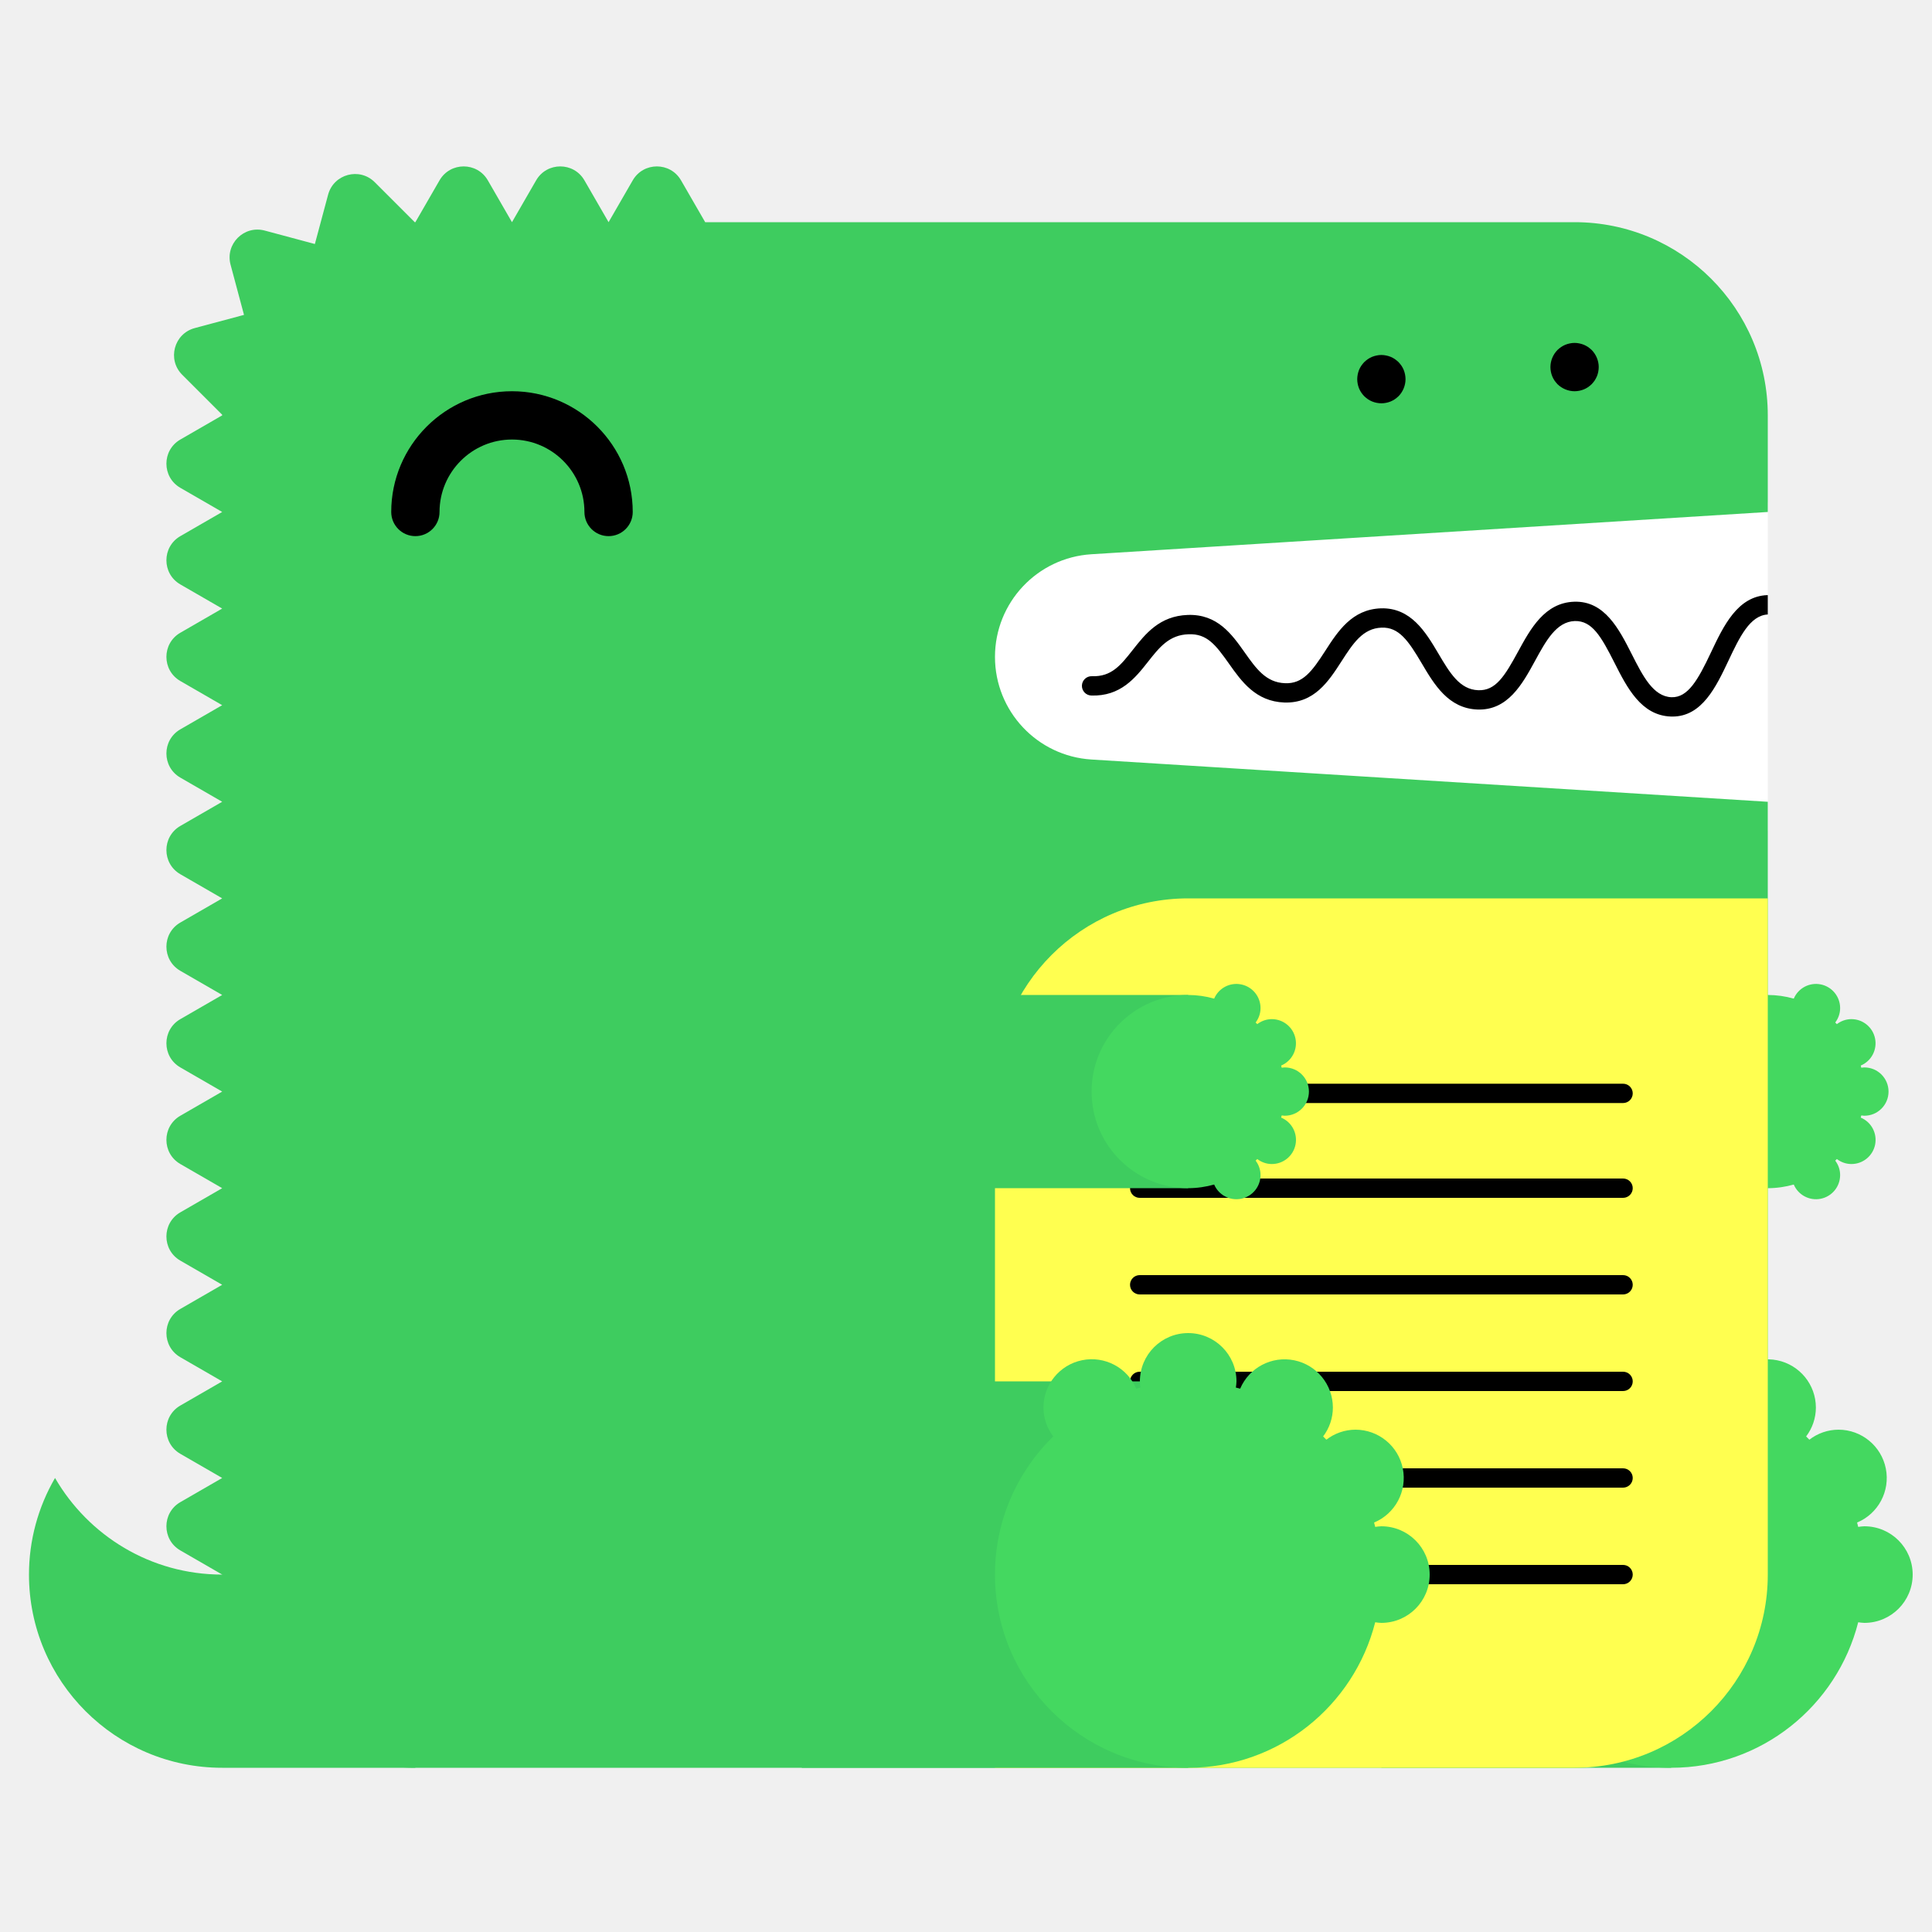
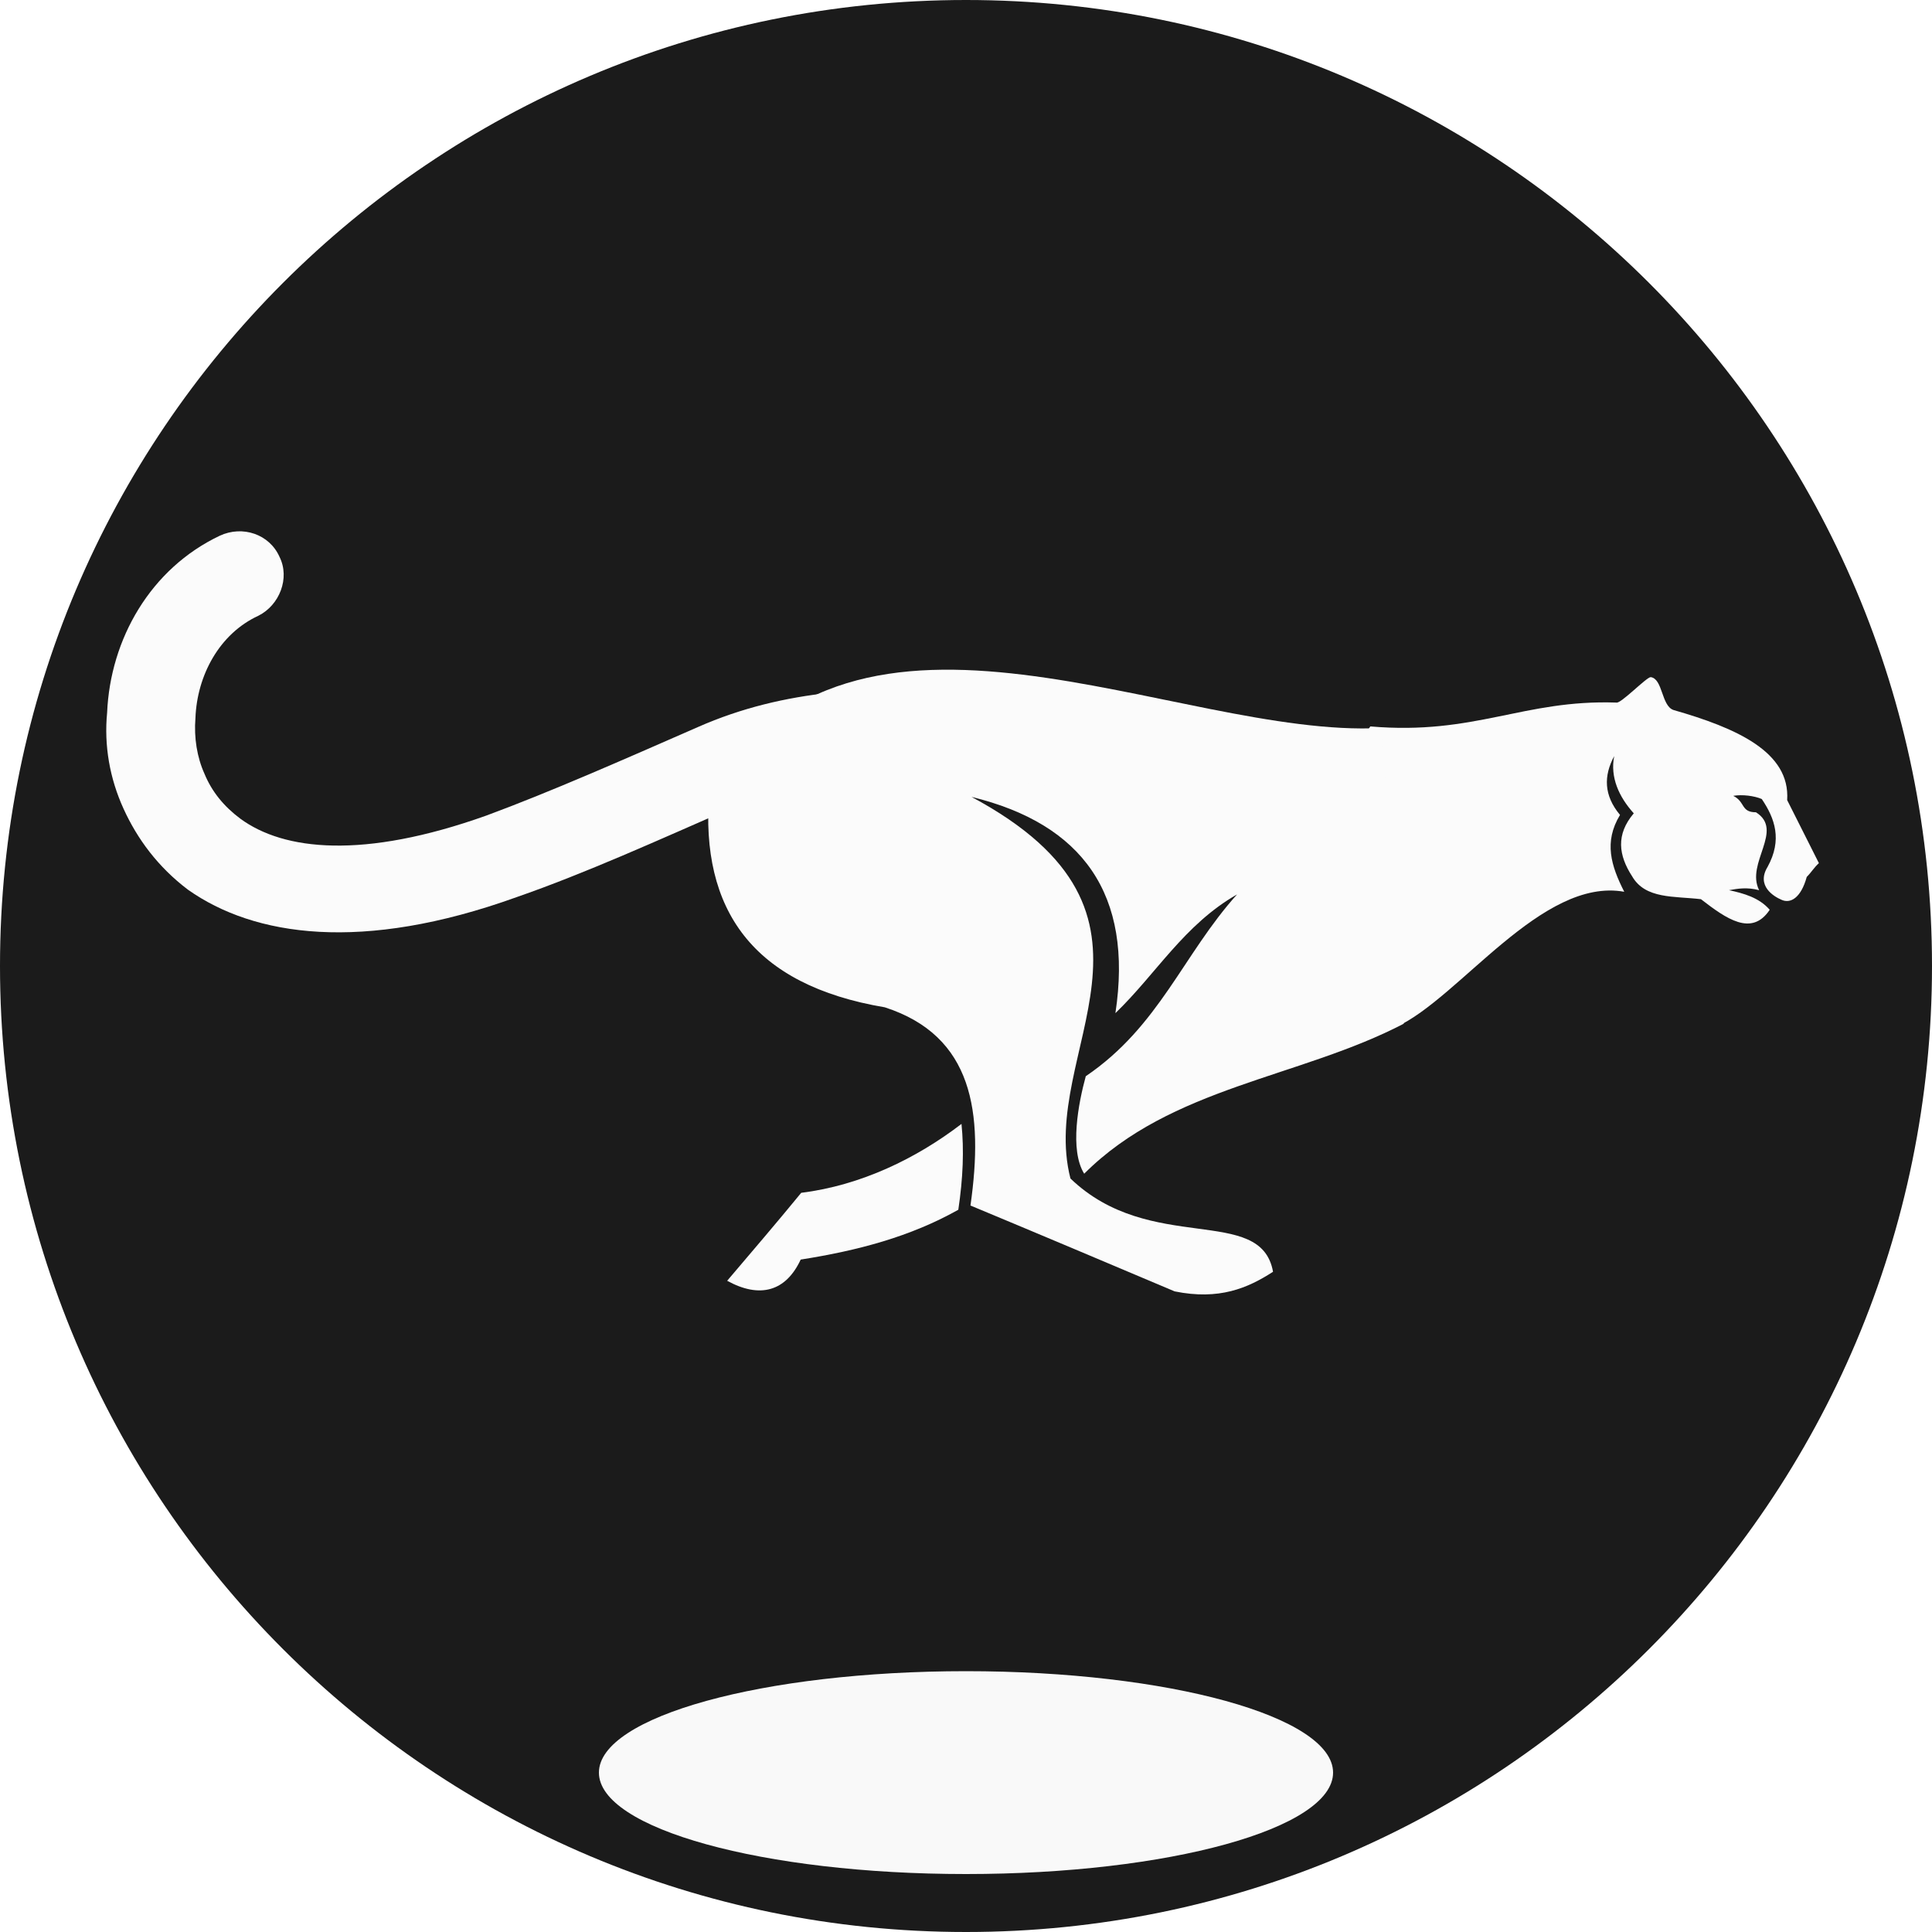
- <svg xmlns="http://www.w3.org/2000/svg" width="200" height="200" viewBox="0 0 200 200">
-   <g fill="none" fill-rule="evenodd">
-     <path fill="#FFF" d="M99 52h84v34H99z" />
-     <path d="M23 163c-7.398 0-13.843-4.027-17.303-10A19.886 19.886 0 0 0 3 163c0 11.046 8.954 20 20 20h20v-20H23z" fill="#3ECC5F" />
-     <path d="M112.98 57.376L183 53V43c0-11.046-8.954-20-20-20H73l-2.5-4.33c-1.112-1.925-3.889-1.925-5 0L63 23l-2.5-4.33c-1.111-1.925-3.889-1.925-5 0L53 23l-2.5-4.33c-1.111-1.925-3.889-1.925-5 0L43 23c-.022 0-.042.003-.065.003l-4.142-4.141c-1.57-1.571-4.252-.853-4.828 1.294l-1.369 5.104-5.192-1.392c-2.148-.575-4.111 1.389-3.535 3.536l1.39 5.193-5.102 1.367c-2.148.576-2.867 3.259-1.296 4.83l4.142 4.142c0 .021-.003.042-.003.064l-4.33 2.5c-1.925 1.111-1.925 3.889 0 5L23 53l-4.33 2.5c-1.925 1.111-1.925 3.889 0 5L23 63l-4.33 2.5c-1.925 1.111-1.925 3.889 0 5L23 73l-4.33 2.5c-1.925 1.111-1.925 3.889 0 5L23 83l-4.33 2.5c-1.925 1.111-1.925 3.889 0 5L23 93l-4.33 2.5c-1.925 1.111-1.925 3.889 0 5L23 103l-4.33 2.5c-1.925 1.111-1.925 3.889 0 5L23 113l-4.33 2.5c-1.925 1.111-1.925 3.889 0 5L23 123l-4.33 2.5c-1.925 1.111-1.925 3.889 0 5L23 133l-4.33 2.5c-1.925 1.111-1.925 3.889 0 5L23 143l-4.33 2.5c-1.925 1.111-1.925 3.889 0 5L23 153l-4.33 2.5c-1.925 1.111-1.925 3.889 0 5L23 163c0 11.046 8.954 20 20 20h120c11.046 0 20-8.954 20-20V83l-70.02-4.376A10.645 10.645 0 0 1 103 68c0-5.621 4.37-10.273 9.98-10.624" fill="#3ECC5F" />
-     <path fill="#3ECC5F" d="M143 183h30v-40h-30z" />
-     <path d="M193 158c-.219 0-.428.037-.639.064-.038-.15-.074-.301-.116-.451A5 5 0 0 0 190.32 148a4.96 4.96 0 0 0-3.016 1.036 26.531 26.531 0 0 0-.335-.336 4.955 4.955 0 0 0 1.011-2.987 5 5 0 0 0-9.599-1.959c-.148-.042-.297-.077-.445-.115.027-.211.064-.42.064-.639a5 5 0 0 0-5-5 5 5 0 0 0-5 5c0 .219.037.428.064.639-.148.038-.297.073-.445.115a4.998 4.998 0 0 0-9.599 1.959c0 1.125.384 2.151 1.011 2.987-3.717 3.632-6.031 8.693-6.031 14.3 0 11.046 8.954 20 20 20 9.339 0 17.16-6.41 19.361-15.064.211.027.42.064.639.064a5 5 0 0 0 5-5 5 5 0 0 0-5-5" fill="#44D860" />
-     <path fill="#3ECC5F" d="M153 123h30v-20h-30z" />
-     <path d="M193 115.5a2.5 2.5 0 1 0 0-5c-.109 0-.214.019-.319.032-.02-.075-.037-.15-.058-.225a2.501 2.501 0 0 0-.963-4.807c-.569 0-1.088.197-1.508.518a6.653 6.653 0 0 0-.168-.168c.314-.417.506-.931.506-1.494a2.5 2.5 0 0 0-4.8-.979A9.987 9.987 0 0 0 183 103c-5.522 0-10 4.478-10 10s4.478 10 10 10c.934 0 1.833-.138 2.69-.377a2.5 2.5 0 0 0 4.8-.979c0-.563-.192-1.077-.506-1.494.057-.055.113-.111.168-.168.42.321.939.518 1.508.518a2.5 2.5 0 0 0 .963-4.807c.021-.074.038-.15.058-.225.105.013.21.032.319.032" fill="#44D860" />
-     <path d="M63 55.5a2.5 2.5 0 0 1-2.5-2.5c0-4.136-3.364-7.5-7.5-7.5s-7.5 3.364-7.5 7.5a2.5 2.5 0 1 1-5 0c0-6.893 5.607-12.5 12.5-12.5S65.5 46.107 65.5 53a2.5 2.5 0 0 1-2.5 2.5" fill="#000" />
-     <path d="M103 183h60c11.046 0 20-8.954 20-20V93h-60c-11.046 0-20 8.954-20 20v70z" fill="#FFFF50" />
-     <path d="M168.02 124h-50.04a1 1 0 1 1 0-2h50.04a1 1 0 1 1 0 2m0 20h-50.04a1 1 0 1 1 0-2h50.04a1 1 0 1 1 0 2m0 20h-50.04a1 1 0 1 1 0-2h50.04a1 1 0 1 1 0 2m0-49.814h-50.04a1 1 0 1 1 0-2h50.04a1 1 0 1 1 0 2m0 19.814h-50.04a1 1 0 1 1 0-2h50.04a1 1 0 1 1 0 2m0 20h-50.04a1 1 0 1 1 0-2h50.04a1 1 0 1 1 0 2M183 61.611c-.012 0-.022-.006-.034-.005-3.09.105-4.552 3.196-5.842 5.923-1.346 2.85-2.387 4.703-4.093 4.647-1.889-.068-2.969-2.202-4.113-4.46-1.314-2.594-2.814-5.536-5.963-5.426-3.046.104-4.513 2.794-5.807 5.167-1.377 2.528-2.314 4.065-4.121 3.994-1.927-.07-2.951-1.805-4.136-3.813-1.321-2.236-2.848-4.75-5.936-4.664-2.994.103-4.465 2.385-5.763 4.4-1.373 2.13-2.335 3.428-4.165 3.351-1.973-.07-2.992-1.51-4.171-3.177-1.324-1.873-2.816-3.993-5.895-3.89-2.928.1-4.399 1.97-5.696 3.618-1.232 1.564-2.194 2.802-4.229 2.724a1 1 0 0 0-.072 2c3.017.101 4.545-1.8 5.872-3.487 1.177-1.496 2.193-2.787 4.193-2.855 1.926-.082 2.829 1.115 4.195 3.045 1.297 1.834 2.769 3.914 5.731 4.021 3.103.104 4.596-2.215 5.918-4.267 1.182-1.834 2.202-3.417 4.15-3.484 1.793-.067 2.769 1.35 4.145 3.681 1.297 2.197 2.766 4.686 5.787 4.796 3.125.108 4.634-2.62 5.949-5.035 1.139-2.088 2.214-4.06 4.119-4.126 1.793-.042 2.728 1.595 4.111 4.33 1.292 2.553 2.757 5.445 5.825 5.556l.169.003c3.064 0 4.518-3.075 5.805-5.794 1.139-2.41 2.217-4.68 4.067-4.773v-2z" fill="#000" />
-     <path fill="#3ECC5F" d="M83 183h40v-40H83z" />
-     <path d="M143 158c-.219 0-.428.037-.639.064-.038-.15-.074-.301-.116-.451A5 5 0 0 0 140.32 148a4.96 4.96 0 0 0-3.016 1.036 26.531 26.531 0 0 0-.335-.336 4.955 4.955 0 0 0 1.011-2.987 5 5 0 0 0-9.599-1.959c-.148-.042-.297-.077-.445-.115.027-.211.064-.42.064-.639a5 5 0 0 0-5-5 5 5 0 0 0-5 5c0 .219.037.428.064.639-.148.038-.297.073-.445.115a4.998 4.998 0 0 0-9.599 1.959c0 1.125.384 2.151 1.011 2.987-3.717 3.632-6.031 8.693-6.031 14.3 0 11.046 8.954 20 20 20 9.339 0 17.16-6.41 19.361-15.064.211.027.42.064.639.064a5 5 0 0 0 5-5 5 5 0 0 0-5-5" fill="#44D860" />
-     <path fill="#3ECC5F" d="M83 123h40v-20H83z" />
-     <path d="M133 115.5a2.5 2.5 0 1 0 0-5c-.109 0-.214.019-.319.032-.02-.075-.037-.15-.058-.225a2.501 2.501 0 0 0-.963-4.807c-.569 0-1.088.197-1.508.518a6.653 6.653 0 0 0-.168-.168c.314-.417.506-.931.506-1.494a2.5 2.5 0 0 0-4.8-.979A9.987 9.987 0 0 0 123 103c-5.522 0-10 4.478-10 10s4.478 10 10 10c.934 0 1.833-.138 2.69-.377a2.5 2.5 0 0 0 4.8-.979c0-.563-.192-1.077-.506-1.494.057-.055.113-.111.168-.168.42.321.939.518 1.508.518a2.5 2.5 0 0 0 .963-4.807c.021-.074.038-.15.058-.225.105.013.21.032.319.032" fill="#44D860" />
-     <path d="M143 41.75c-.16 0-.33-.02-.49-.05a2.52 2.52 0 0 1-.47-.14c-.15-.06-.29-.14-.431-.23-.13-.09-.259-.2-.38-.31-.109-.12-.219-.24-.309-.38s-.17-.28-.231-.43a2.619 2.619 0 0 1-.189-.96c0-.16.02-.33.05-.49.03-.16.08-.31.139-.47.061-.15.141-.29.231-.43.09-.13.2-.26.309-.38.121-.11.25-.22.38-.31.141-.09.281-.17.431-.23.149-.06.31-.11.47-.14.32-.07.65-.07.98 0 .159.03.32.08.47.14.149.06.29.14.43.23.13.09.259.2.38.31.11.12.22.25.31.38.09.14.17.28.23.43.06.16.11.31.14.47.029.16.05.33.05.49 0 .66-.271 1.31-.73 1.77-.121.11-.25.22-.38.31-.14.09-.281.17-.43.23a2.565 2.565 0 0 1-.96.19m20-1.25c-.66 0-1.3-.27-1.771-.73a3.802 3.802 0 0 1-.309-.38c-.09-.14-.17-.28-.231-.43a2.619 2.619 0 0 1-.189-.96c0-.66.27-1.3.729-1.77.121-.11.25-.22.38-.31.141-.09.281-.17.431-.23.149-.06.31-.11.47-.14.32-.07.66-.07.98 0 .159.03.32.08.47.14.149.06.29.14.43.23.13.09.259.2.38.31.459.47.73 1.11.73 1.77 0 .16-.021.33-.05.49-.03.16-.08.32-.14.47-.07.15-.14.29-.23.43-.09.13-.2.26-.31.38-.121.11-.25.22-.38.31-.14.09-.281.17-.43.23a2.565 2.565 0 0 1-.96.19" fill="#000" />
+ <svg xmlns="http://www.w3.org/2000/svg" width="200" height="200" viewBox="0 0 200 200" fill="none">
+   <g clip-path="url(#clip0_6_25)">
+     <rect width="200" height="200" fill="white" />
+     <circle cx="100" cy="100" r="100" fill="#1B1B1B" />
+     <path fill-rule="evenodd" clip-rule="evenodd" d="M141.859 75.199C152.701 76.131 157.684 72.4 167.321 72.73C167.759 72.894 170.442 70.096 170.88 70.096C172.139 70.261 171.975 73.059 173.234 73.498C179.75 75.363 185.335 77.832 185.007 82.825C186.102 85.019 187.197 87.159 188.292 89.353C187.799 89.792 187.526 90.286 187.033 90.78C186.431 92.974 185.335 93.578 184.405 93.139C183.638 92.81 181.776 91.713 182.981 89.737C184.514 86.939 183.748 84.745 182.379 82.715C181.612 82.386 180.353 82.221 179.422 82.386C180.681 82.989 180.188 84.087 181.776 84.087C184.733 85.952 180.681 89.353 182.105 92.151C180.845 91.822 179.915 91.987 178.984 92.151C180.517 92.481 182.105 92.92 183.2 94.181C181.338 96.98 178.71 95.114 176.082 93.084C173.289 92.755 170.332 93.084 168.963 90.725C167.54 88.531 167.266 86.391 169.128 84.196C167.594 82.496 166.664 80.466 167.102 78.271C166.007 80.301 166.007 82.331 167.704 84.361C166.007 87.159 166.773 89.628 168.142 92.316C159.6 90.78 151.058 103.344 144.542 106.306C143.885 105.209 139.231 78.326 141.859 75.199Z" fill="#FBFBFB" />
+     <path fill-rule="evenodd" clip-rule="evenodd" d="M131.784 131.653C130.524 124.631 119.08 129.952 110.812 121.997C107.417 108.775 123.516 94.785 100.573 82.495C112.072 85.293 117.328 92.59 115.467 104.88C119.683 100.82 122.585 95.718 128.06 92.59C122.475 98.79 120.011 106.251 112.4 111.409C111.634 114.207 110.703 119.035 112.236 121.503C121.216 112.506 134.576 111.573 145.309 105.977C144.542 96.321 143.775 84.964 142.954 75.363C121.709 76.46 88.472 57.313 73.414 82.056C72.483 94.181 77.904 101.972 91.593 104.276C100.737 107.239 101.832 115.139 100.463 124.795C107.582 127.758 114.59 130.721 121.599 133.683C126.199 134.616 129.156 133.354 131.784 131.653Z" fill="#FBFBFB" />
+     <path fill-rule="evenodd" clip-rule="evenodd" d="M75.276 132.586C78.671 134.451 81.354 133.683 82.887 130.392C88.8 129.459 94.221 128.032 99.204 125.234C99.697 121.943 99.806 119.035 99.533 116.346C94.879 119.913 89.129 122.711 82.942 123.479C80.423 126.551 77.795 129.623 75.276 132.586Z" fill="#FBFBFB" />
+     <path d="M124.92 83.548C111.888 83.054 93.057 76.086 75.973 83.548C68.198 86.949 60.587 90.406 53.469 92.875C37.48 98.635 26.31 96.935 19.465 92.107C16.344 89.747 14.209 86.84 12.785 83.712C11.361 80.585 10.759 77.184 11.088 73.782C11.416 66.156 15.578 58.859 22.751 55.458C25.105 54.36 27.898 55.293 28.938 57.652C30.033 59.847 28.938 62.645 26.748 63.742C22.696 65.607 20.396 69.942 20.232 74.331C20.068 76.361 20.396 78.391 21.163 80.091C21.929 81.957 23.189 83.493 24.886 84.755C29.376 88.047 37.59 88.979 50.348 84.426C57.028 81.957 64.475 78.665 72.25 75.263C90.265 67.308 109.862 74.001 124.92 74.166V83.548Z" fill="#FBFBFB" />
+     <ellipse cx="100" cy="183.5" rx="38" ry="10.5" fill="#F9F9F9" />
  </g>
+   <defs>
+     <clipPath id="clip0_6_25">
+       <rect width="200" height="200" fill="white" />
+     </clipPath>
+   </defs>
</svg>
